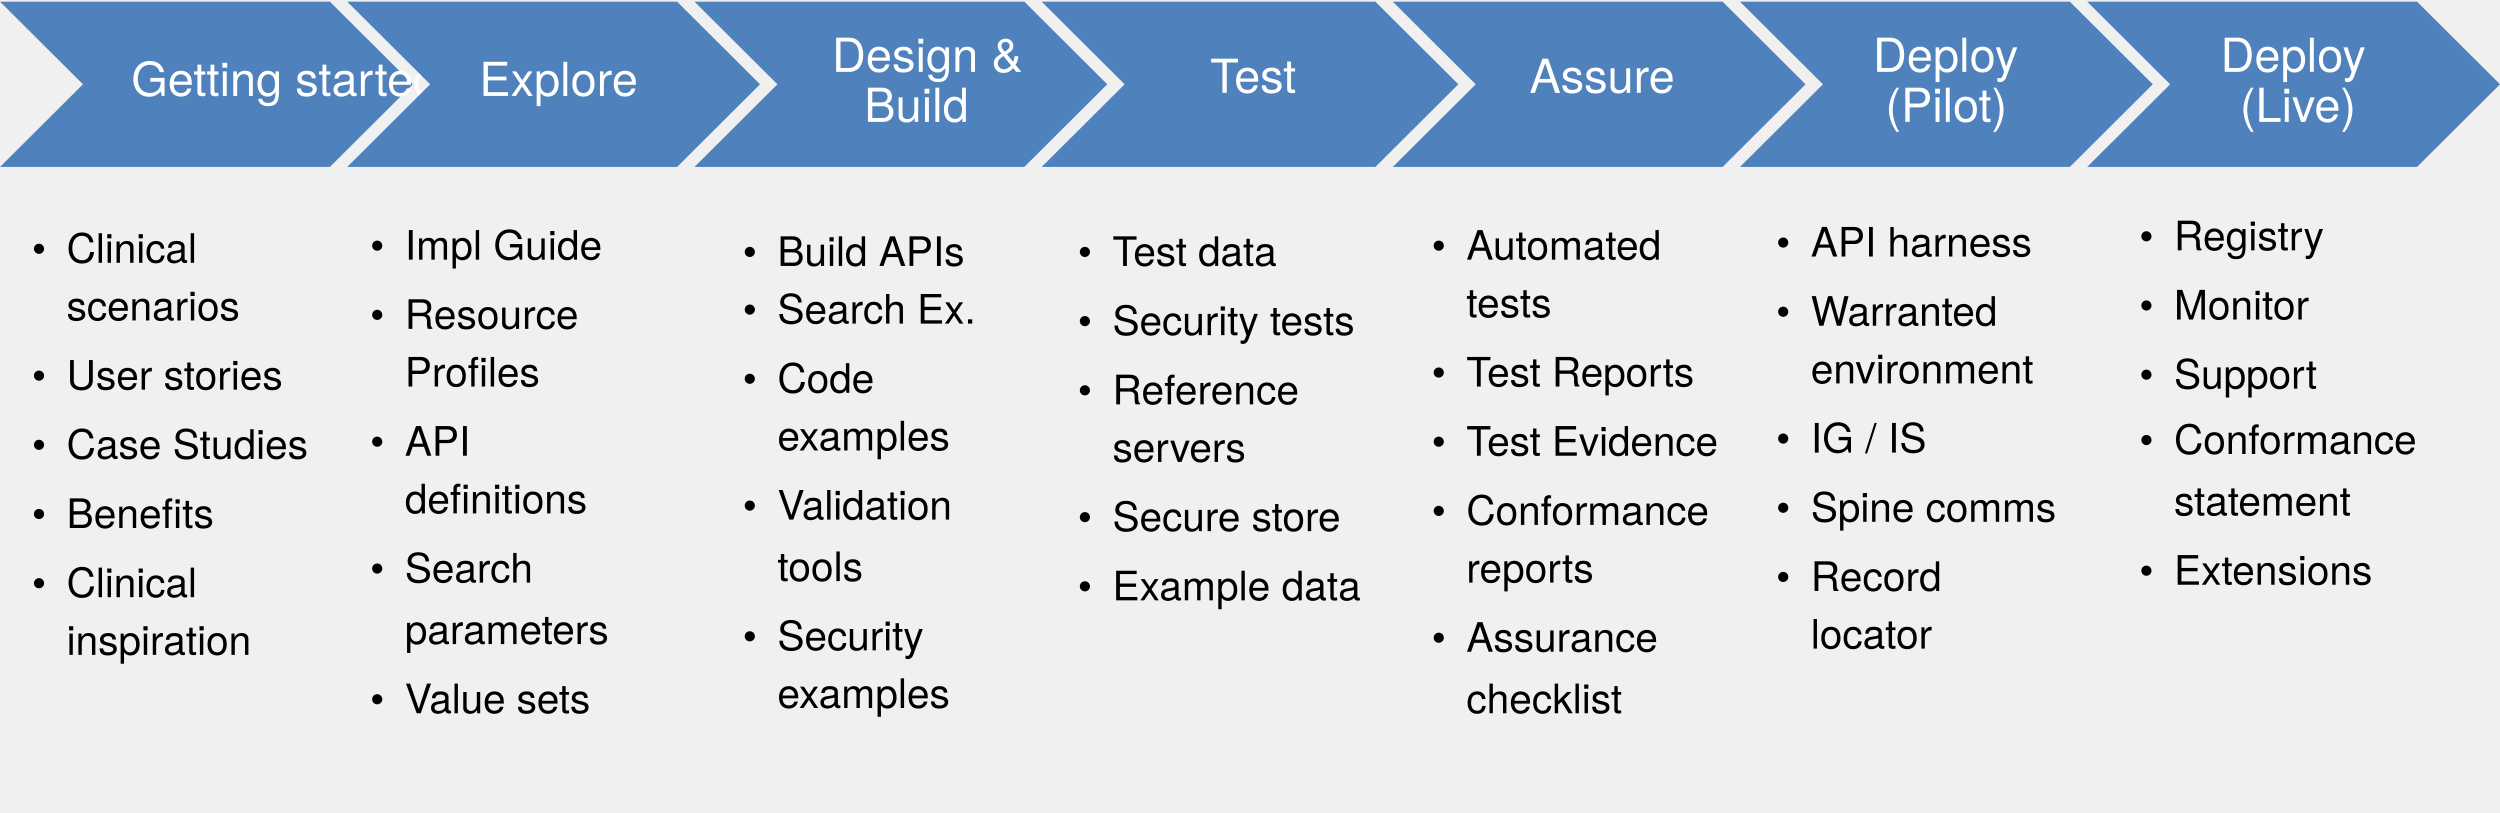
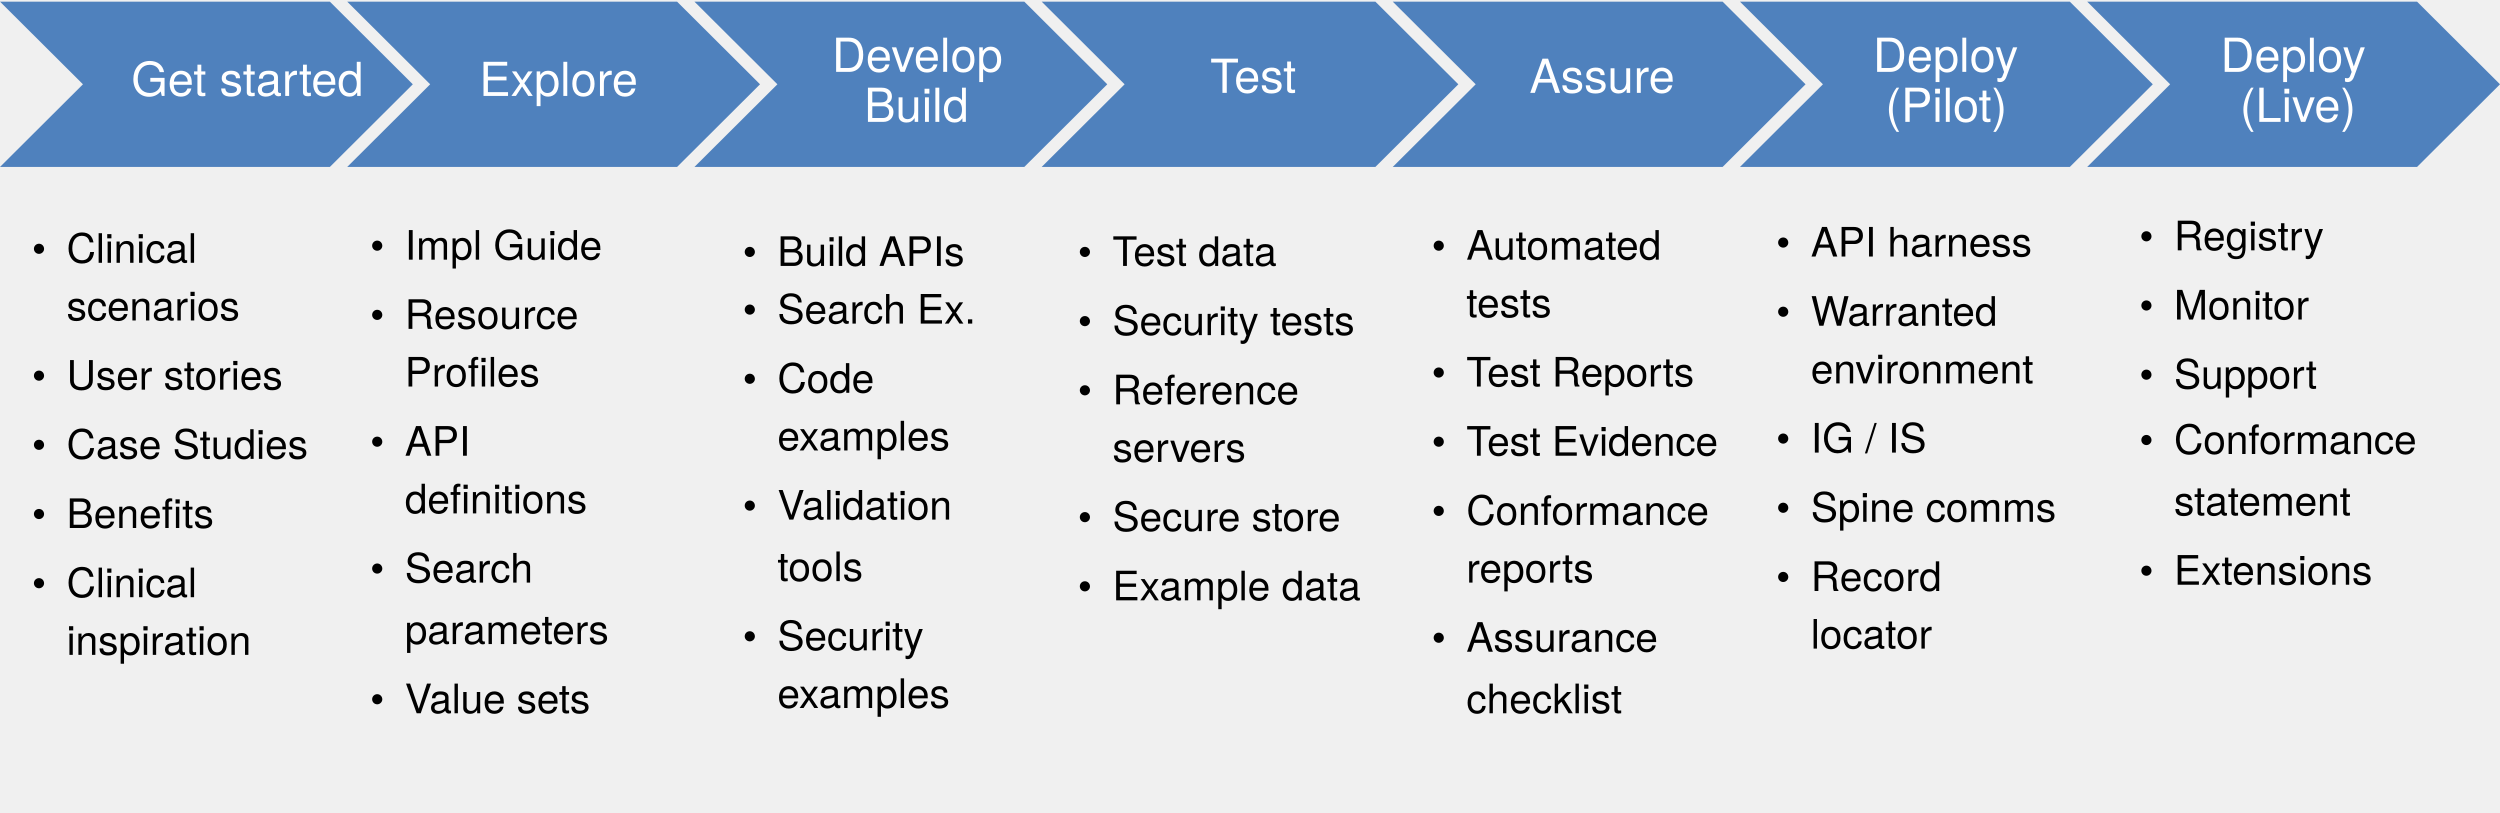
<svg xmlns="http://www.w3.org/2000/svg" xmlns:xlink="http://www.w3.org/1999/xlink" width="100%" viewBox="0 0 800 260" version="1.1">
  <defs />
  <g id="Page-1" stroke="none" stroke-width="1" fill="none" fill-rule="evenodd">
    <g id="guide" transform="translate(-1, -12)">
      <path d="M1,12.53 L106.556,12.53 L133.099,38.975 L106.556,65.42 L1,65.42 L27.543,38.975 L1,12.53 Z" id="Fill-3" fill="#4F81BD" />
      <text id="Engage" font-family="HelveticaNeue, Helvetica Neue" font-size="15" font-weight="normal" letter-spacing="0.01" fill="#FFFFFF">
-         <tspan x="43.018" y="42.709">Getting started</tspan>
+         <tspan x="43.018" y="42.709">Get started</tspan>
      </text>
      <text id="•" font-family="HelveticaNeue, Helvetica Neue" font-size="13" font-weight="normal" fill="#000000">
        <tspan x="11.199" y="96.102">•</tspan>
      </text>
      <text id="Clinical-" font-family="HelveticaNeue, Helvetica Neue" font-size="13" font-weight="normal" letter-spacing="-0.025" fill="#000000">
        <tspan x="22.31" y="96.102">Clinical</tspan>
      </text>
      <text id="scenarios" font-family="HelveticaNeue, Helvetica Neue" font-size="13" font-weight="normal" letter-spacing="-0.026" fill="#000000">
        <tspan x="22.31" y="114.552">scenarios</tspan>
      </text>
      <text id="•" font-family="HelveticaNeue, Helvetica Neue" font-size="13" font-weight="normal" fill="#000000">
        <tspan x="11.199" y="136.692">•</tspan>
      </text>
      <text id="User-stories" font-family="HelveticaNeue, Helvetica Neue" font-size="13" font-weight="normal" letter-spacing="0.001" fill="#000000">
        <tspan x="22.31" y="136.692">User stories</tspan>
      </text>
      <text id="•" font-family="HelveticaNeue, Helvetica Neue" font-size="13" font-weight="normal" fill="#000000">
        <tspan x="11.199" y="158.832">•</tspan>
      </text>
      <text id="Case-studies" font-family="HelveticaNeue, Helvetica Neue" font-size="13" font-weight="normal" letter-spacing="0.001" fill="#000000">
        <tspan x="22.31" y="158.832">Case Studies</tspan>
      </text>
      <text id="•" font-family="HelveticaNeue, Helvetica Neue" font-size="13" font-weight="normal" fill="#000000">
        <tspan x="11.199" y="180.972">•</tspan>
      </text>
      <text id="Benefits" font-family="HelveticaNeue, Helvetica Neue" font-size="13" font-weight="normal" letter-spacing="0.021" fill="#000000">
        <tspan x="22.31" y="180.972">Benefits</tspan>
      </text>
      <text id="•" font-family="HelveticaNeue, Helvetica Neue" font-size="13" font-weight="normal" fill="#000000">
        <tspan x="11.199" y="203.112">•</tspan>
      </text>
      <text id="Clinical-" font-family="HelveticaNeue, Helvetica Neue" font-size="13" font-weight="normal" letter-spacing="-0.025" fill="#000000">
        <tspan x="22.31" y="203.112">Clinical	</tspan>
      </text>
      <text id="inspiration" font-family="HelveticaNeue, Helvetica Neue" font-size="13" font-weight="normal" letter-spacing="-0.011" fill="#000000">
        <tspan x="22.31" y="221.562">inspiration</tspan>
      </text>
      <path d="M112.111,12.53 L217.667,12.53 L244.21,38.975 L217.667,65.42 L112.111,65.42 L138.654,38.975 L112.111,12.53 Z" id="Fill-5" fill="#4F81BD" />
      <text id="Explore" font-family="HelveticaNeue, Helvetica Neue" font-size="15" font-weight="normal" letter-spacing="0.01" fill="#FFFFFF">
        <tspan x="154.384" y="42.709">Explore</tspan>
      </text>
      <text id="•" font-family="HelveticaNeue, Helvetica Neue" font-size="13" font-weight="normal" fill="#000000">
        <tspan x="119.428" y="95.102">•</tspan>
      </text>
      <text id="Impl" font-family="HelveticaNeue, Helvetica Neue" font-size="13" font-weight="normal" letter-spacing="0.025" fill="#000000">
        <tspan x="130.539" y="95.102">Impl Guide</tspan>
      </text>
      <text id="•" font-family="HelveticaNeue, Helvetica Neue" font-size="13" font-weight="normal" fill="#000000">
        <tspan x="119.428" y="117.242">•</tspan>
      </text>
      <text id="Resource-" font-family="HelveticaNeue, Helvetica Neue" font-size="13" font-weight="normal" letter-spacing="0.021" fill="#000000">
        <tspan x="130.539" y="117.242">Resource	</tspan>
      </text>
      <text id="Profiles" font-family="HelveticaNeue, Helvetica Neue" font-size="13" font-weight="normal" letter-spacing="-0.013" fill="#000000">
        <tspan x="130.539" y="135.692">Profiles</tspan>
      </text>
      <text id="•" font-family="HelveticaNeue, Helvetica Neue" font-size="13" font-weight="normal" fill="#000000">
        <tspan x="119.428" y="157.832">•</tspan>
      </text>
      <text id="API" font-family="HelveticaNeue, Helvetica Neue" font-size="13" font-weight="normal" letter-spacing="-0.006" fill="#000000">
        <tspan x="130.539" y="157.832">API</tspan>
      </text>
      <text id="definitions" font-family="HelveticaNeue, Helvetica Neue" font-size="13" font-weight="normal" letter-spacing="-0.019" fill="#000000">
        <tspan x="130.539" y="176.282">definitions</tspan>
      </text>
      <text id="•" font-family="HelveticaNeue, Helvetica Neue" font-size="13" font-weight="normal" fill="#000000">
        <tspan x="119.428" y="198.422">•</tspan>
      </text>
      <text id="Search-" font-family="HelveticaNeue, Helvetica Neue" font-size="13" font-weight="normal" letter-spacing="-0.023" fill="#000000">
        <tspan x="130.539" y="198.422">Search	</tspan>
      </text>
      <text id="parameters" font-family="HelveticaNeue, Helvetica Neue" font-size="13" font-weight="normal" letter-spacing="-0.019" fill="#000000">
        <tspan x="130.539" y="218.102">parameters</tspan>
      </text>
      <text id="•" font-family="HelveticaNeue, Helvetica Neue" font-size="13" font-weight="normal" fill="#000000">
        <tspan x="119.428" y="240.242">•</tspan>
      </text>
      <text id="Value-sets" font-family="HelveticaNeue, Helvetica Neue" font-size="13" font-weight="normal" letter-spacing="-0.051" fill="#000000">
        <tspan x="130.539" y="240.242">Value sets</tspan>
      </text>
      <path d="M223.222,12.53 L328.778,12.53 L355.321,38.975 L328.778,65.42 L223.222,65.42 L249.765,38.975 L223.222,12.53 Z" id="Fill-7" fill="#4F81BD" />
      <text id="Design-&amp;-" font-family="HelveticaNeue, Helvetica Neue" font-size="15" font-weight="normal" letter-spacing="0.024" fill="#FFFFFF">
-         <tspan x="267.232" y="35">Design &amp;</tspan>
+         <tspan x="267.232" y="35">Develop</tspan>
        <tspan x="283.337" y="52.42">	</tspan>
      </text>
      <text id="Build-" font-family="HelveticaNeue, Helvetica Neue" font-size="15" font-weight="normal" letter-spacing="0.024" fill="#FFFFFF">
        <tspan x="277.555" y="51">Build</tspan>
        <tspan x="280.701" y="68.42">	</tspan>
      </text>
      <text id="•" font-family="HelveticaNeue, Helvetica Neue" font-size="13" font-weight="normal" fill="#000000">
        <tspan x="238.658" y="97.102">•</tspan>
      </text>
      <text id="Build-APIs" font-family="HelveticaNeue, Helvetica Neue" font-size="13" font-weight="normal" letter-spacing="-0.013" fill="#000000">
        <tspan x="249.769" y="97.102">Build APIs</tspan>
      </text>
      <text id="•" font-family="HelveticaNeue, Helvetica Neue" font-size="13" font-weight="normal" fill="#000000">
        <tspan x="238.658" y="115.552">•</tspan>
      </text>
      <text id="APIs" font-family="HelveticaNeue, Helvetica Neue" font-size="13" font-weight="normal" letter-spacing="-0.006" fill="#000000">
        <tspan x="249.769" y="115.552">Search Ex.</tspan>
      </text>
      <text id="•" font-family="HelveticaNeue, Helvetica Neue" font-size="13" font-weight="normal" fill="#000000">
        <tspan x="238.658" y="137.692">•</tspan>
      </text>
      <text id="Code-" font-family="HelveticaNeue, Helvetica Neue" font-size="13" font-weight="normal" letter-spacing="-0.025" fill="#000000">
        <tspan x="249.769" y="137.692">Code	</tspan>
      </text>
      <text id="examples" font-family="HelveticaNeue, Helvetica Neue" font-size="13" font-weight="normal" letter-spacing="0.002" fill="#000000">
        <tspan x="249.769" y="156.142">examples</tspan>
      </text>
      <text id="•" font-family="HelveticaNeue, Helvetica Neue" font-size="13" font-weight="normal" fill="#000000">
        <tspan x="238.658" y="178.282">•</tspan>
      </text>
      <text id="Validation-" font-family="HelveticaNeue, Helvetica Neue" font-size="13" font-weight="normal" letter-spacing="-0.051" fill="#000000">
        <tspan x="249.769" y="178.282">Validation	</tspan>
      </text>
      <text id="tools" font-family="HelveticaNeue, Helvetica Neue" font-size="13" font-weight="normal" letter-spacing="0.017" fill="#000000">
        <tspan x="249.769" y="197.962">tools</tspan>
      </text>
      <text id="•" font-family="HelveticaNeue, Helvetica Neue" font-size="13" font-weight="normal" fill="#000000">
        <tspan x="238.658" y="220.102">•</tspan>
      </text>
      <text id="Security-" font-family="HelveticaNeue, Helvetica Neue" font-size="13" font-weight="normal" letter-spacing="-0.023" fill="#000000">
        <tspan x="249.769" y="220.102">Security	</tspan>
      </text>
      <text id="examples" font-family="HelveticaNeue, Helvetica Neue" font-size="13" font-weight="normal" letter-spacing="0.002" fill="#000000">
        <tspan x="249.769" y="238.552">examples</tspan>
      </text>
      <path d="M334.333,12.53 L441.123,12.53 L467.667,38.975 L441.123,65.42 L334.333,65.42 L360.877,38.975 L334.333,12.53 Z" id="Fill-9" fill="#4F81BD" />
      <text id="Test" font-family="HelveticaNeue, Helvetica Neue" font-size="15" font-weight="normal" letter-spacing="-0.051" fill="#FFFFFF">
        <tspan x="388.258" y="41.709">Test</tspan>
      </text>
      <text id="•" font-family="HelveticaNeue, Helvetica Neue" font-size="13" font-weight="normal" fill="#000000">
        <tspan x="345.887" y="97.102">•</tspan>
      </text>
      <text id="Test-data" font-family="HelveticaNeue, Helvetica Neue" font-size="13" font-weight="normal" letter-spacing="-0.044" fill="#000000">
        <tspan x="356.998" y="97.102">Test	data</tspan>
      </text>
      <text id="•" font-family="HelveticaNeue, Helvetica Neue" font-size="13" font-weight="normal" fill="#000000">
        <tspan x="345.887" y="119.242">•</tspan>
      </text>
      <text id="Security-tests" font-family="HelveticaNeue, Helvetica Neue" font-size="13" font-weight="normal" letter-spacing="-0.023" fill="#000000">
        <tspan x="356.998" y="119.242">Security tests</tspan>
      </text>
      <text id="•" font-family="HelveticaNeue, Helvetica Neue" font-size="13" font-weight="normal" fill="#000000">
        <tspan x="345.887" y="141.382">•</tspan>
      </text>
      <text id="Reference-" font-family="HelveticaNeue, Helvetica Neue" font-size="13" font-weight="normal" letter-spacing="0.021" fill="#000000">
        <tspan x="356.998" y="141.382">Reference	</tspan>
      </text>
      <text id="servers" font-family="HelveticaNeue, Helvetica Neue" font-size="13" font-weight="normal" letter-spacing="-0.026" fill="#000000">
        <tspan x="356.998" y="159.832">servers</tspan>
      </text>
      <text id="•" font-family="HelveticaNeue, Helvetica Neue" font-size="13" font-weight="normal" fill="#000000">
        <tspan x="345.887" y="181.972">•</tspan>
      </text>
      <text id="Secure-store" font-family="HelveticaNeue, Helvetica Neue" font-size="13" font-weight="normal" letter-spacing="-0.023" fill="#000000">
        <tspan x="356.998" y="181.972">Secure store</tspan>
      </text>
      <text id="•" font-family="HelveticaNeue, Helvetica Neue" font-size="13" font-weight="normal" fill="#000000">
        <tspan x="345.887" y="204.112">•</tspan>
      </text>
      <text id="Example-data" font-family="HelveticaNeue, Helvetica Neue" font-size="13" font-weight="normal" letter-spacing="0.009" fill="#000000">
        <tspan x="356.998" y="204.112">Example data</tspan>
      </text>
      <path d="M446.679,12.53 L552.235,12.53 L578.778,38.975 L552.235,65.42 L446.679,65.42 L473.222,38.975 L446.679,12.53 Z" id="Fill-11" fill="#4F81BD" />
      <text id="Assure" font-family="HelveticaNeue, Helvetica Neue" font-size="15" font-weight="normal" letter-spacing="-0.007" fill="#FFFFFF">
        <tspan x="490.429" y="41.709">Assure</tspan>
      </text>
      <text id="•" font-family="HelveticaNeue, Helvetica Neue" font-size="13" font-weight="normal" fill="#000000">
        <tspan x="459.116" y="95.102">•</tspan>
      </text>
      <text id="Automated-" font-family="HelveticaNeue, Helvetica Neue" font-size="13" font-weight="normal" letter-spacing="-0.006" fill="#000000">
        <tspan x="470.227" y="95.102">Automated	</tspan>
      </text>
      <text id="tests" font-family="HelveticaNeue, Helvetica Neue" font-size="13" font-weight="normal" letter-spacing="0.017" fill="#000000">
        <tspan x="470.227" y="113.552">tests</tspan>
      </text>
      <text id="•" font-family="HelveticaNeue, Helvetica Neue" font-size="13" font-weight="normal" fill="#000000">
        <tspan x="459.116" y="135.692">•</tspan>
      </text>
      <text id="Test-Reports" font-family="HelveticaNeue, Helvetica Neue" font-size="13" font-weight="normal" letter-spacing="-0.044" fill="#000000">
        <tspan x="470.227" y="135.692">Test Reports</tspan>
      </text>
      <text id="•" font-family="HelveticaNeue, Helvetica Neue" font-size="13" font-weight="normal" fill="#000000">
        <tspan x="459.116" y="157.832">•</tspan>
      </text>
      <text id="Test-Evidence" font-family="HelveticaNeue, Helvetica Neue" font-size="13" font-weight="normal" letter-spacing="-0.044" fill="#000000">
        <tspan x="470.227" y="157.832">Test Evidence</tspan>
      </text>
      <text id="•" font-family="HelveticaNeue, Helvetica Neue" font-size="13" font-weight="normal" fill="#000000">
        <tspan x="459.116" y="179.972">•</tspan>
      </text>
      <text id="Conformance-" font-family="HelveticaNeue, Helvetica Neue" font-size="13" font-weight="normal" letter-spacing="-0.025" fill="#000000">
        <tspan x="470.227" y="179.972">Conformance	</tspan>
      </text>
      <text id="reports" font-family="HelveticaNeue, Helvetica Neue" font-size="13" font-weight="normal" letter-spacing="0.006" fill="#000000">
        <tspan x="470.227" y="198.422">reports</tspan>
      </text>
      <text id="•" font-family="HelveticaNeue, Helvetica Neue" font-size="13" font-weight="normal" fill="#000000">
        <tspan x="459.116" y="220.562">•</tspan>
      </text>
      <text id="Assurance-" font-family="HelveticaNeue, Helvetica Neue" font-size="13" font-weight="normal" letter-spacing="-0.006" fill="#000000">
        <tspan x="470.227" y="220.562">Assurance</tspan>
      </text>
      <text id="checklist" font-family="HelveticaNeue, Helvetica Neue" font-size="13" font-weight="normal" letter-spacing="0.004" fill="#000000">
        <tspan x="470.227" y="240.242">checklist</tspan>
      </text>
      <path d="M557.79,12.53 L663.346,12.53 L689.889,38.975 L663.346,65.42 L557.79,65.42 L584.333,38.975 L557.79,12.53 Z" id="Fill-13" fill="#4F81BD" />
      <text id="Deploy-" font-family="HelveticaNeue, Helvetica Neue" font-size="15" font-weight="normal" letter-spacing="0.024" fill="#FFFFFF">
        <tspan x="600.347" y="35">Deploy	</tspan>
      </text>
      <text id="(Pilot)" font-family="HelveticaNeue, Helvetica Neue" font-size="15" font-weight="normal" letter-spacing="-0.015" fill="#FFFFFF">
        <tspan x="604.361" y="51">(Pilot)</tspan>
      </text>
      <text id="•" font-family="HelveticaNeue, Helvetica Neue" font-size="13" font-weight="normal" fill="#000000">
        <tspan x="569.345" y="94.102">•</tspan>
      </text>
      <text id="API-harness" font-family="HelveticaNeue, Helvetica Neue" font-size="13" font-weight="normal" letter-spacing="-0.006" fill="#000000">
        <tspan x="580.456" y="94.102">API harness</tspan>
      </text>
      <text id="•" font-family="HelveticaNeue, Helvetica Neue" font-size="13" font-weight="normal" fill="#000000">
        <tspan x="569.345" y="116.242">•</tspan>
      </text>
      <text id="Warranted-" font-family="HelveticaNeue, Helvetica Neue" font-size="13" font-weight="normal" letter-spacing="-0.025" fill="#000000">
        <tspan x="580.456" y="116.242">Warranted	</tspan>
      </text>
      <text id="environment" font-family="HelveticaNeue, Helvetica Neue" font-size="13" font-weight="normal" letter-spacing="0.002" fill="#000000">
        <tspan x="580.456" y="134.692">environment</tspan>
      </text>
      <text id="•" font-family="HelveticaNeue, Helvetica Neue" font-size="13" font-weight="normal" fill="#000000">
        <tspan x="569.345" y="156.832">•</tspan>
      </text>
      <text id="IG-/-IS" font-family="HelveticaNeue, Helvetica Neue" font-size="13" font-weight="normal" letter-spacing="0.025" fill="#000000">
        <tspan x="580.456" y="156.832">IG / IS</tspan>
      </text>
      <text id="•" font-family="HelveticaNeue, Helvetica Neue" font-size="13" font-weight="normal" fill="#000000">
        <tspan x="569.345" y="178.972">•</tspan>
      </text>
      <text id="Spine-comms-" font-family="HelveticaNeue, Helvetica Neue" font-size="13" font-weight="normal" letter-spacing="-0.023" fill="#000000">
        <tspan x="580.456" y="178.972">Spine comms	</tspan>
      </text>
      <text id="•" font-family="HelveticaNeue, Helvetica Neue" font-size="13" font-weight="normal" fill="#000000">
        <tspan x="569.345" y="201.112">•</tspan>
      </text>
      <text id="Record" font-family="HelveticaNeue, Helvetica Neue" font-size="13" font-weight="normal" letter-spacing="0.021" fill="#000000">
        <tspan x="580.456" y="201.112">Record</tspan>
      </text>
      <text id="locator" font-family="HelveticaNeue, Helvetica Neue" font-size="13" font-weight="normal" letter-spacing="-0.011" fill="#000000">
        <tspan x="580.456" y="219.562">locator</tspan>
      </text>
      <path d="M668.901,12.53 L774.457,12.53 L801,38.975 L774.457,65.42 L668.901,65.42 L695.445,38.975 L668.901,12.53 Z" id="Fill-15" fill="#4F81BD" />
      <text id="Deploy-" font-family="HelveticaNeue, Helvetica Neue" font-size="15" font-weight="normal" letter-spacing="0.024" fill="#FFFFFF">
        <tspan x="711.576" y="35">Deploy	</tspan>
      </text>
      <text id="(Live)" font-family="HelveticaNeue, Helvetica Neue" font-size="15" font-weight="normal" letter-spacing="-0.015" fill="#FFFFFF">
        <tspan x="717.797" y="51">(Live)</tspan>
      </text>
      <text id="•" font-family="HelveticaNeue, Helvetica Neue" font-size="13" font-weight="normal" fill="#000000">
        <tspan x="685.574" y="92.102">•</tspan>
      </text>
      <text id="Registry" font-family="HelveticaNeue, Helvetica Neue" font-size="13" font-weight="normal" letter-spacing="0.021" fill="#000000">
        <tspan x="696.685" y="92.102">Registry</tspan>
      </text>
      <text id="•" font-family="HelveticaNeue, Helvetica Neue" font-size="13" font-weight="normal" fill="#000000">
        <tspan x="685.574" y="114.242">•</tspan>
      </text>
      <text id="Monitor" font-family="HelveticaNeue, Helvetica Neue" font-size="13" font-weight="normal" letter-spacing="0.002" fill="#000000">
        <tspan x="696.685" y="114.242">Monitor</tspan>
      </text>
      <text id="•" font-family="HelveticaNeue, Helvetica Neue" font-size="13" font-weight="normal" fill="#000000">
        <tspan x="685.574" y="136.382">•</tspan>
      </text>
      <text id="Support" font-family="HelveticaNeue, Helvetica Neue" font-size="13" font-weight="normal" letter-spacing="-0.023" fill="#000000">
        <tspan x="696.685" y="136.382">Support</tspan>
      </text>
      <text id="•" font-family="HelveticaNeue, Helvetica Neue" font-size="13" font-weight="normal" fill="#000000">
        <tspan x="685.574" y="157.292">•</tspan>
      </text>
      <text id="Conformance-" font-family="HelveticaNeue, Helvetica Neue" font-size="13" font-weight="normal" letter-spacing="-0.025" fill="#000000">
        <tspan x="696.685" y="157.292">Conformance	</tspan>
      </text>
      <text id="statement" font-family="HelveticaNeue, Helvetica Neue" font-size="13" font-weight="normal" letter-spacing="-0.026" fill="#000000">
        <tspan x="696.685" y="176.972">statement</tspan>
      </text>
      <text id="•" font-family="HelveticaNeue, Helvetica Neue" font-size="13" font-weight="normal" fill="#000000">
        <tspan x="685.574" y="199.112">•</tspan>
      </text>
      <text id="Extensions" font-family="HelveticaNeue, Helvetica Neue" font-size="13" font-weight="normal" letter-spacing="0.009" fill="#000000">
        <tspan x="696.685" y="199.112">Extensions</tspan>
      </text>
      <a xlink:href="../CareConnectAPI/engage.html" target="_top">
        <rect id="l-engage" fill-opacity="0" fill="#FFFFFF" x="0" y="0" width="105.824" height="269.518" class="s_link">
          <text x="10" y="20" width="100%" height="100%" style="text-anchor: middle"> </text>
        </rect>
      </a>
      <a xlink:href="../CareConnectAPI/explore.html" target="_top">
        <rect id="l-explore" fill-opacity="0" fill="#FFFFFF" x="114.627" y="0" width="105.824" height="269.518" class="s_link">
          <text x="10" y="20" width="100%" height="100%" style="text-anchor: middle"> </text>
        </rect>
      </a>
      <a xlink:href="../CareConnectAPI/design.html" target="_top">
        <rect id="l-design" fill-opacity="0" fill="#FFFFFF" x="223.222" y="0" width="105.824" height="269.518" class="s_link">
          <text x="10" y="20" width="100%" height="100%" style="text-anchor: middle"> </text>
        </rect>
      </a>
      <a xlink:href="../CareConnectAPI/test.html" target="_top">
        <rect id="l-test" fill-opacity="0" fill="#FFFFFF" x="333.966" y="0" width="105.824" height="269.518" class="s_link">
          <text x="10" y="20" width="100%" height="100%" style="text-anchor: middle"> </text>
        </rect>
      </a>
      <a xlink:href="../CareConnectAPI/assure.html" target="_top">
        <rect id="l-accredit" fill-opacity="0" fill="#FFFFFF" x="447.966" y="0" width="105.824" height="269.518" class="s_link">
          <text x="10" y="20" width="100%" height="100%" style="text-anchor: middle"> </text>
        </rect>
      </a>
      <a xlink:href="../CareConnectAPI/deploy.html" target="_top">
        <rect id="l-deploy" fill-opacity="0" fill="#FFFFFF" x="560.544" y="0" width="214.824" height="269.518" class="s_link">
          <text x="10" y="20" width="100%" height="100%" style="text-anchor: middle"> </text>
        </rect>
      </a>
    </g>
  </g>
</svg>
